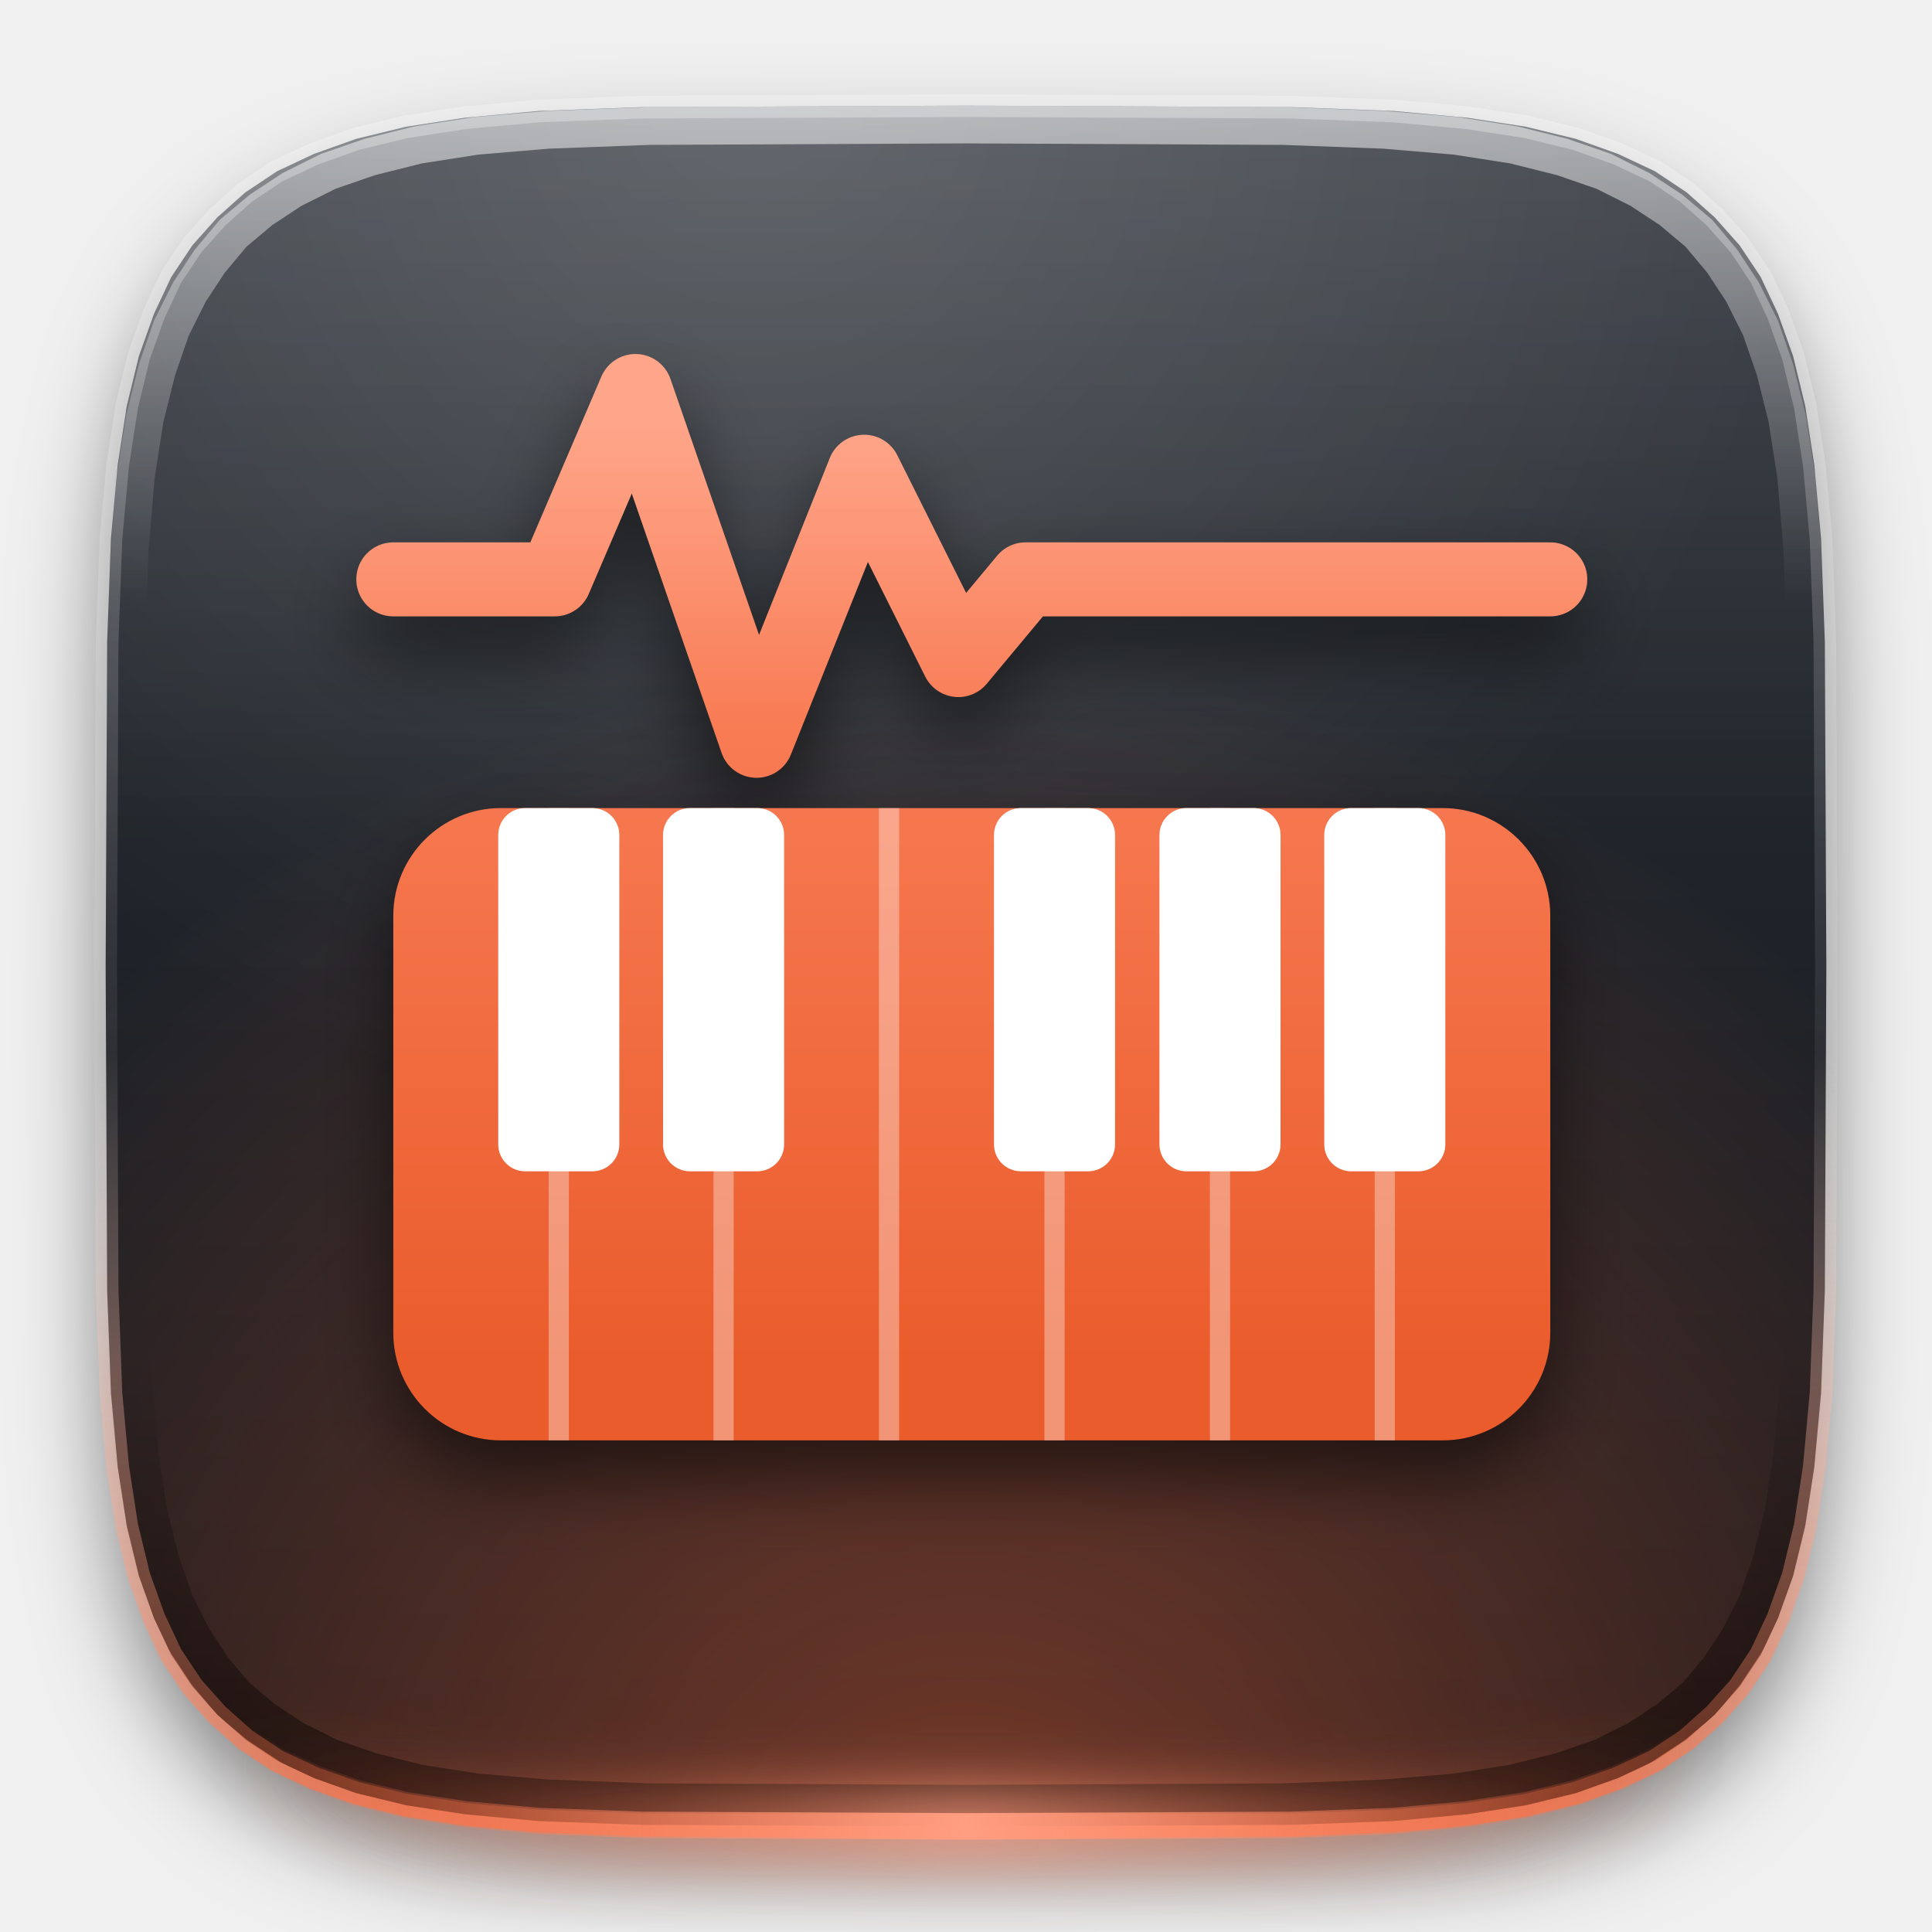
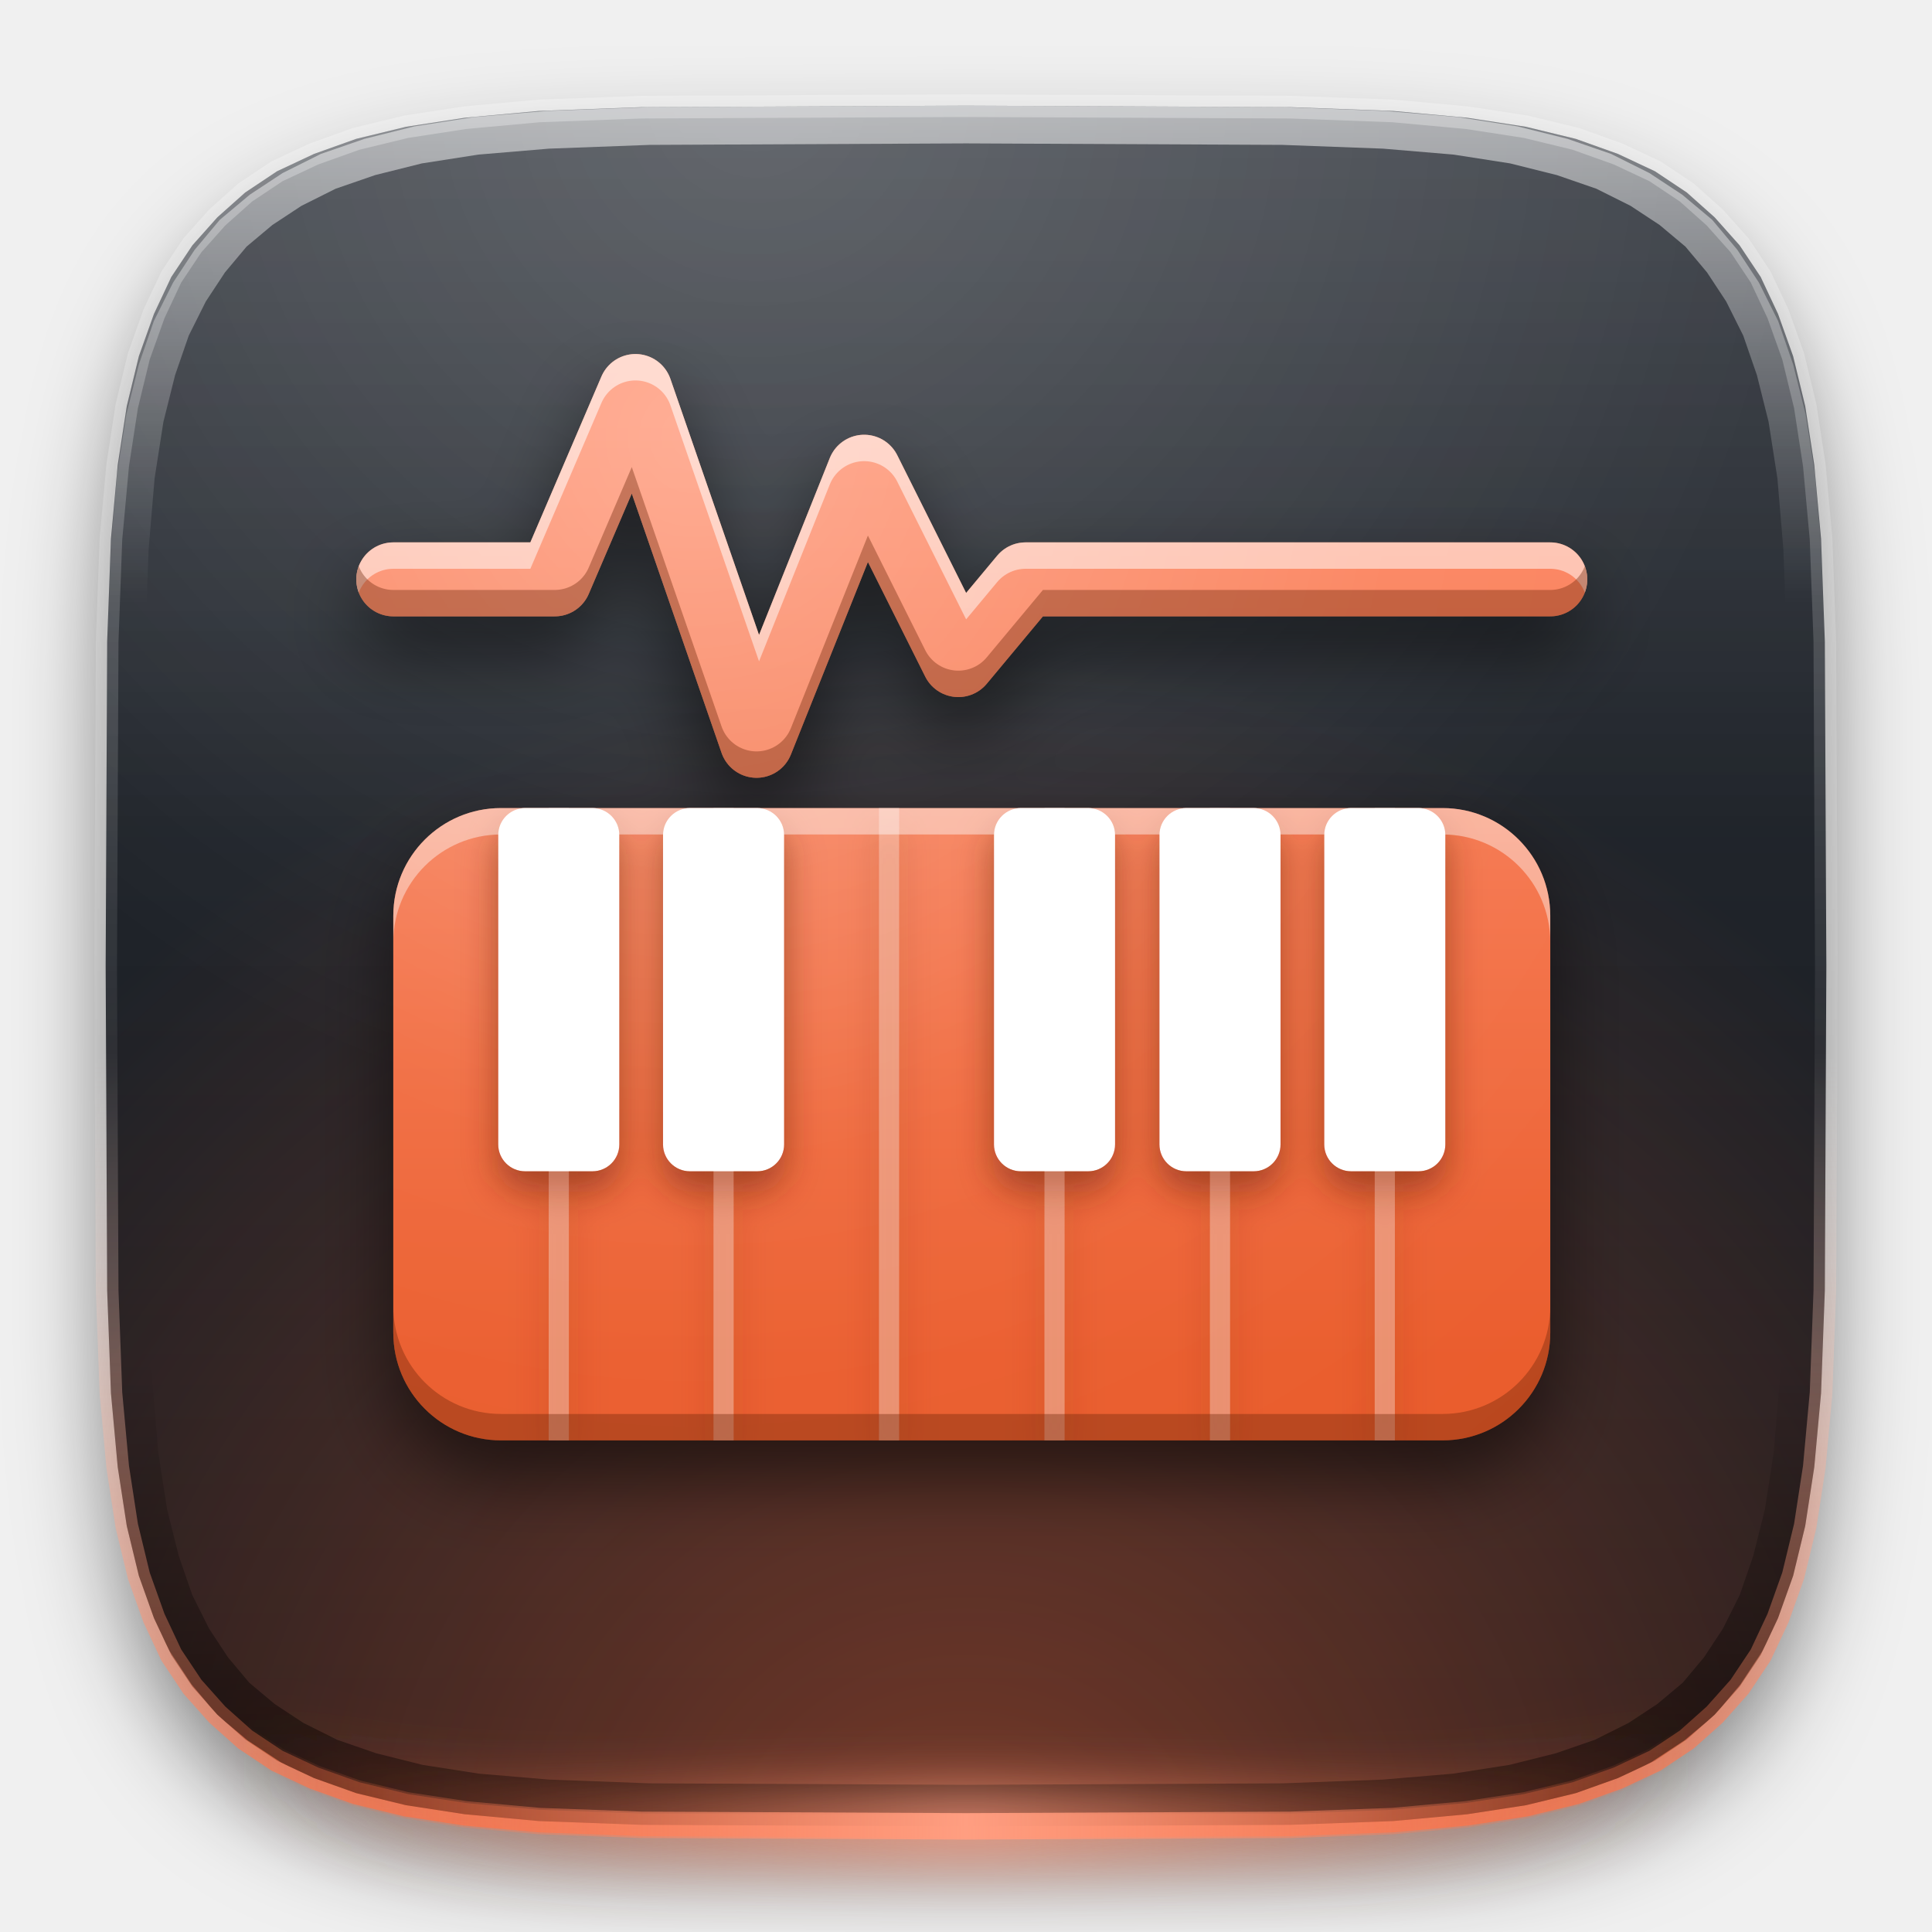
<svg xmlns="http://www.w3.org/2000/svg" viewBox="0 0 256 256" width="256" height="256">
  <defs>
    <linearGradient id="tile" x1="0" y1="0" x2="0" y2="1">
      <stop offset="0" stop-color="#2B3038" />
      <stop offset="1" stop-color="#121519" />
    </linearGradient>
    <radialGradient id="glow" cx=".5" cy="1.04" r=".72">
      <stop offset="0" stop-color="#FF6A3D" stop-opacity=".42" />
      <stop offset="1" stop-color="#FF6A3D" stop-opacity="0" />
    </radialGradient>
    <linearGradient id="sheen" x1="0" y1="0" x2="0" y2="1">
      <stop offset="0" stop-color="#fff" stop-opacity=".14" />
      <stop offset=".42" stop-color="#fff" stop-opacity="0" />
    </linearGradient>
    <radialGradient id="spec" cx=".38" cy="0" r=".6">
      <stop offset="0" stop-color="#fff" stop-opacity=".16" />
      <stop offset="1" stop-color="#fff" stop-opacity="0" />
    </radialGradient>
    <linearGradient id="rim" x1="0" y1="0" x2="0" y2="1">
      <stop offset="0" stop-color="#fff" stop-opacity=".30" />
      <stop offset=".55" stop-color="#fff" stop-opacity=".06" />
      <stop offset="1" stop-color="#FF6A3D" stop-opacity=".75" />
    </linearGradient>
    <linearGradient id="hi" gradientUnits="userSpaceOnUse" x1="0" y1="14" x2="0" y2="80">
      <stop offset="0" stop-color="#fff" stop-opacity=".55" />
      <stop offset="1" stop-color="#fff" stop-opacity="0" />
    </linearGradient>
    <linearGradient id="lo" gradientUnits="userSpaceOnUse" x1="0" y1="180" x2="0" y2="242">
      <stop offset="0" stop-color="#000" stop-opacity="0" />
      <stop offset="1" stop-color="#000" stop-opacity=".55" />
    </linearGradient>
    <filter id="drop" x="-20%" y="-20%" width="140%" height="150%">
      <feGaussianBlur stdDeviation="6" />
      <feOffset dy="6" />
    </filter>
    <clipPath id="inside">
      <path d="M242.0 128.0 L241.8 171.0 L241.3 184.6 L240.4 194.4 L239.2 202.2 L237.6 208.8 L235.6 214.4 L233.3 219.3 L230.5 223.5 L227.2 227.2 L223.5 230.5 L219.3 233.3 L214.4 235.6 L208.8 237.6 L202.2 239.2 L194.4 240.4 L184.6 241.3 L171.0 241.8 L128.0 242.0 L85.0 241.8 L71.4 241.3 L61.6 240.4 L53.8 239.2 L47.2 237.6 L41.6 235.6 L36.7 233.3 L32.5 230.5 L28.8 227.2 L25.5 223.5 L22.7 219.3 L20.4 214.4 L18.4 208.8 L16.8 202.2 L15.6 194.4 L14.7 184.6 L14.2 171.0 L14.0 128.0 L14.2 85.0 L14.7 71.4 L15.6 61.6 L16.8 53.8 L18.4 47.2 L20.4 41.6 L22.7 36.7 L25.5 32.5 L28.8 28.8 L32.5 25.5 L36.7 22.7 L41.6 20.4 L47.2 18.4 L53.8 16.8 L61.6 15.6 L71.4 14.7 L85.0 14.2 L128.0 14.0 L171.0 14.2 L184.6 14.7 L194.4 15.6 L202.2 16.8 L208.8 18.4 L214.4 20.4 L219.3 22.7 L223.5 25.5 L227.2 28.8 L230.5 32.5 L233.3 36.7 L235.6 41.6 L237.6 47.2 L239.2 53.8 L240.4 61.6 L241.3 71.4 L241.8 85.0Z" />
    </clipPath>
    <linearGradient id="ink" x1="0" y1="0" x2="0" y2="1">
      <stop offset="0" stop-color="#FFA98E" />
      <stop offset="1" stop-color="#FF6A3D" />
    </linearGradient>
    <filter id="halo" x="-30%" y="-30%" width="160%" height="160%">
      <feGaussianBlur stdDeviation="9" />
    </filter>
    <filter id="soft" x="-40%" y="-40%" width="180%" height="180%">
      <feGaussianBlur stdDeviation="4" />
    </filter>
    <mask id="shape" maskUnits="userSpaceOnUse" x="0" y="0" width="256" height="256">
      <g transform="translate(14.68 1.90) scale(0.8913)">
        <path fill="none" stroke="#fff" stroke-width="11" stroke-linecap="round" stroke-linejoin="round" d="M42 84h24l12-28 18 52 16-40 14 28 10-12h78" />
        <rect fill="#fff" x="42" y="118" width="172" height="94" rx="16" />
        <rect fill="#000" opacity=".35" x="65.1" y="118" width="3" height="94" />
        <rect fill="#000" opacity=".35" x="89.6" y="118" width="3" height="94" />
        <rect fill="#000" opacity=".35" x="114.2" y="118" width="3" height="94" />
        <rect fill="#000" opacity=".35" x="138.8" y="118" width="3" height="94" />
        <rect fill="#000" opacity=".35" x="163.4" y="118" width="3" height="94" />
        <rect fill="#000" opacity=".35" x="187.9" y="118" width="3" height="94" />
        <rect fill="#000" x="57.6" y="118" width="18" height="54" rx="4" />
        <rect fill="#000" x="82.1" y="118" width="18" height="54" rx="4" />
        <rect fill="#000" x="131.3" y="118" width="18" height="54" rx="4" />
        <rect fill="#000" x="155.9" y="118" width="18" height="54" rx="4" />
        <rect fill="#000" x="180.4" y="118" width="18" height="54" rx="4" />
      </g>
    </mask>
    <linearGradient id="gloss" gradientUnits="userSpaceOnUse" x1="0" y1="56" x2="0" y2="200">
      <stop offset="0" stop-color="#fff" stop-opacity=".62" />
      <stop offset=".42" stop-color="#fff" stop-opacity=".08" />
      <stop offset=".43" stop-color="#fff" stop-opacity="0" />
      <stop offset="1" stop-color="#fff" stop-opacity="0" />
    </linearGradient>
    <linearGradient id="foot" gradientUnits="userSpaceOnUse" x1="0" y1="120" x2="0" y2="206">
      <stop offset="0" stop-color="#000" stop-opacity="0" />
      <stop offset="1" stop-color="#000" stop-opacity=".28" />
    </linearGradient>
    <linearGradient id="ring" gradientUnits="userSpaceOnUse" x1="14" y1="0" x2="242" y2="0">
      <stop offset=".08" stop-color="#FF6A3D" stop-opacity="0" />
      <stop offset=".5" stop-color="#FF9E81" />
      <stop offset=".92" stop-color="#FF6A3D" stop-opacity="0" />
    </linearGradient>
    <clipPath id="low">
      <rect x="0" y="196" width="256" height="60" />
    </clipPath>
  </defs>
  <path d="M242.0 128.0 L241.8 171.0 L241.3 184.6 L240.4 194.4 L239.2 202.2 L237.6 208.8 L235.6 214.4 L233.3 219.3 L230.5 223.5 L227.2 227.2 L223.5 230.5 L219.3 233.3 L214.4 235.6 L208.8 237.6 L202.2 239.2 L194.4 240.4 L184.6 241.3 L171.0 241.8 L128.0 242.0 L85.0 241.8 L71.4 241.3 L61.6 240.4 L53.8 239.2 L47.2 237.6 L41.6 235.6 L36.7 233.3 L32.5 230.5 L28.8 227.2 L25.5 223.5 L22.7 219.3 L20.4 214.4 L18.4 208.8 L16.8 202.2 L15.6 194.4 L14.7 184.6 L14.2 171.0 L14.0 128.0 L14.2 85.0 L14.7 71.4 L15.6 61.6 L16.8 53.8 L18.4 47.2 L20.4 41.6 L22.7 36.7 L25.5 32.5 L28.8 28.8 L32.5 25.5 L36.7 22.7 L41.6 20.4 L47.2 18.4 L53.8 16.8 L61.6 15.6 L71.4 14.7 L85.0 14.2 L128.0 14.0 L171.0 14.2 L184.6 14.7 L194.4 15.6 L202.2 16.8 L208.8 18.4 L214.4 20.4 L219.3 22.7 L223.5 25.5 L227.2 28.8 L230.5 32.5 L233.3 36.7 L235.6 41.6 L237.6 47.2 L239.2 53.8 L240.4 61.6 L241.3 71.4 L241.8 85.0Z" fill="#000" opacity=".5" filter="url(#drop)" />
  <path d="M242.0 128.0 L241.8 171.0 L241.3 184.6 L240.4 194.4 L239.2 202.2 L237.6 208.8 L235.6 214.4 L233.3 219.3 L230.5 223.5 L227.2 227.2 L223.5 230.5 L219.3 233.3 L214.4 235.6 L208.8 237.6 L202.2 239.2 L194.4 240.4 L184.6 241.3 L171.0 241.8 L128.0 242.0 L85.0 241.8 L71.4 241.3 L61.6 240.4 L53.8 239.2 L47.2 237.6 L41.6 235.6 L36.7 233.3 L32.5 230.5 L28.8 227.2 L25.5 223.5 L22.7 219.3 L20.4 214.4 L18.4 208.8 L16.8 202.2 L15.6 194.4 L14.7 184.6 L14.2 171.0 L14.0 128.0 L14.2 85.0 L14.7 71.4 L15.6 61.6 L16.8 53.8 L18.4 47.2 L20.4 41.6 L22.7 36.7 L25.5 32.5 L28.8 28.8 L32.5 25.5 L36.7 22.7 L41.6 20.4 L47.2 18.4 L53.8 16.8 L61.6 15.6 L71.4 14.7 L85.0 14.2 L128.0 14.0 L171.0 14.2 L184.6 14.7 L194.4 15.6 L202.2 16.8 L208.8 18.4 L214.4 20.4 L219.3 22.7 L223.5 25.5 L227.2 28.8 L230.5 32.5 L233.3 36.7 L235.6 41.6 L237.6 47.2 L239.2 53.8 L240.4 61.6 L241.3 71.4 L241.8 85.0Z" fill="url(#tile)" />
  <path d="M242.0 128.0 L241.8 171.0 L241.3 184.6 L240.4 194.4 L239.2 202.2 L237.6 208.8 L235.6 214.4 L233.3 219.3 L230.5 223.5 L227.2 227.2 L223.5 230.5 L219.3 233.3 L214.4 235.6 L208.8 237.6 L202.2 239.2 L194.4 240.4 L184.6 241.3 L171.0 241.8 L128.0 242.0 L85.0 241.8 L71.4 241.3 L61.6 240.4 L53.8 239.2 L47.2 237.6 L41.6 235.6 L36.7 233.3 L32.5 230.5 L28.8 227.2 L25.5 223.5 L22.7 219.3 L20.4 214.4 L18.4 208.8 L16.8 202.2 L15.6 194.4 L14.7 184.6 L14.2 171.0 L14.0 128.0 L14.2 85.0 L14.7 71.4 L15.6 61.6 L16.8 53.8 L18.4 47.2 L20.4 41.6 L22.7 36.7 L25.5 32.5 L28.8 28.8 L32.5 25.5 L36.7 22.7 L41.6 20.4 L47.2 18.4 L53.8 16.8 L61.6 15.6 L71.4 14.7 L85.0 14.2 L128.0 14.0 L171.0 14.2 L184.6 14.7 L194.4 15.6 L202.2 16.8 L208.8 18.4 L214.4 20.4 L219.3 22.7 L223.5 25.5 L227.2 28.8 L230.5 32.5 L233.3 36.7 L235.6 41.6 L237.6 47.2 L239.2 53.8 L240.4 61.6 L241.3 71.4 L241.8 85.0Z" fill="url(#spec)" />
  <path d="M242.0 128.0 L241.8 171.0 L241.3 184.6 L240.4 194.4 L239.2 202.2 L237.6 208.8 L235.6 214.4 L233.3 219.3 L230.5 223.5 L227.2 227.2 L223.5 230.5 L219.3 233.3 L214.4 235.6 L208.8 237.6 L202.2 239.2 L194.4 240.4 L184.6 241.3 L171.0 241.8 L128.0 242.0 L85.0 241.8 L71.4 241.3 L61.6 240.4 L53.8 239.2 L47.2 237.6 L41.6 235.6 L36.7 233.3 L32.5 230.5 L28.8 227.2 L25.5 223.5 L22.7 219.3 L20.4 214.4 L18.4 208.8 L16.8 202.2 L15.6 194.4 L14.7 184.6 L14.2 171.0 L14.0 128.0 L14.2 85.0 L14.7 71.4 L15.6 61.6 L16.8 53.8 L18.4 47.2 L20.4 41.6 L22.7 36.7 L25.5 32.5 L28.8 28.8 L32.5 25.5 L36.7 22.7 L41.6 20.4 L47.2 18.4 L53.8 16.8 L61.6 15.6 L71.4 14.7 L85.0 14.2 L128.0 14.0 L171.0 14.2 L184.6 14.7 L194.4 15.6 L202.2 16.8 L208.8 18.4 L214.4 20.4 L219.3 22.7 L223.5 25.5 L227.2 28.8 L230.5 32.5 L233.3 36.7 L235.6 41.6 L237.6 47.2 L239.2 53.8 L240.4 61.6 L241.3 71.4 L241.8 85.0Z" fill="url(#glow)" />
  <path d="M242.0 128.0 L241.8 171.0 L241.3 184.6 L240.4 194.4 L239.2 202.2 L237.6 208.8 L235.6 214.4 L233.3 219.3 L230.5 223.5 L227.2 227.2 L223.5 230.5 L219.3 233.3 L214.4 235.6 L208.8 237.6 L202.2 239.2 L194.4 240.4 L184.6 241.3 L171.0 241.8 L128.0 242.0 L85.0 241.8 L71.4 241.3 L61.6 240.4 L53.8 239.2 L47.2 237.6 L41.6 235.6 L36.7 233.3 L32.5 230.5 L28.8 227.2 L25.5 223.5 L22.7 219.3 L20.4 214.4 L18.4 208.8 L16.8 202.2 L15.6 194.4 L14.7 184.6 L14.2 171.0 L14.0 128.0 L14.2 85.0 L14.7 71.4 L15.6 61.6 L16.8 53.8 L18.4 47.2 L20.4 41.6 L22.7 36.7 L25.5 32.5 L28.8 28.8 L32.5 25.5 L36.7 22.7 L41.6 20.4 L47.2 18.4 L53.8 16.8 L61.6 15.6 L71.4 14.7 L85.0 14.2 L128.0 14.0 L171.0 14.2 L184.6 14.7 L194.4 15.6 L202.2 16.8 L208.8 18.4 L214.4 20.4 L219.3 22.7 L223.5 25.5 L227.2 28.8 L230.5 32.5 L233.3 36.7 L235.6 41.6 L237.6 47.2 L239.2 53.8 L240.4 61.6 L241.3 71.4 L241.8 85.0Z" fill="url(#sheen)" />
  <g>
    <defs>
      <linearGradient id="solid" gradientUnits="userSpaceOnUse" x1="0" y1="60" x2="0" y2="200">
        <stop offset="0" stop-color="#FF8B68" />
        <stop offset="1" stop-color="#EA5C2C" />
      </linearGradient>
      <linearGradient id="paper" gradientUnits="userSpaceOnUse" x1="0" y1="60" x2="0" y2="200">
        <stop offset="0" stop-color="#FFFFFF" />
        <stop offset="1" stop-color="#DADDE3" />
      </linearGradient>
      <filter id="under" x="-30%" y="-30%" width="160%" height="170%">
        <feGaussianBlur stdDeviation="5" />
        <feOffset dy="5" />
      </filter>
-       <linearGradient id="edge" gradientUnits="userSpaceOnUse" x1="0" y1="56" x2="0" y2="96">
-         <stop offset="0" stop-color="#fff" stop-opacity=".45" />
+       <filter id="lift" x="-20%" y="-20%" width="140%" height="140%">
+         <feGaussianBlur stdDeviation="2.4" />
+         <feOffset dy="2.6" />
+       </filter>
+       <radialGradient id="light" gradientUnits="userSpaceOnUse" cx="92" cy="58" r="170">
+         <stop offset="0" stop-color="#fff" stop-opacity=".30" />
+         <stop offset=".55" stop-color="#fff" stop-opacity=".05" />
        <stop offset="1" stop-color="#fff" stop-opacity="0" />
+       </radialGradient>
+       <linearGradient id="toplit" gradientUnits="userSpaceOnUse" x1="0" y1="40" x2="0" y2="216">
+         <stop offset="0" stop-color="#fff" stop-opacity=".85" />
+         <stop offset="1" stop-color="#fff" stop-opacity=".25" />
      </linearGradient>
+       <mask id="every" maskUnits="userSpaceOnUse" x="0" y="0" width="256" height="256">
+         <g transform="translate(14.68 1.90) scale(0.8913)">
+           <path fill="none" stroke="#fff" stroke-width="11" stroke-linecap="round" stroke-linejoin="round" d="M42 84h24l12-28 18 52 16-40 14 28 10-12h78" />
+           <rect fill="#fff" x="42" y="118" width="172" height="94" rx="16" />
+           <rect fill="#fff" opacity=".35" x="65.1" y="118" width="3" height="94" />
+           <rect fill="#fff" opacity=".35" x="89.6" y="118" width="3" height="94" />
+           <rect fill="#fff" opacity=".35" x="114.2" y="118" width="3" height="94" />
+           <rect fill="#fff" opacity=".35" x="138.8" y="118" width="3" height="94" />
+           <rect fill="#fff" opacity=".35" x="163.4" y="118" width="3" height="94" />
+           <rect fill="#fff" opacity=".35" x="187.9" y="118" width="3" height="94" />
+           <rect fill="#fff" x="57.6" y="118" width="18" height="54" rx="4" />
+           <rect fill="#fff" x="82.1" y="118" width="18" height="54" rx="4" />
+           <rect fill="#fff" x="131.3" y="118" width="18" height="54" rx="4" />
+           <rect fill="#fff" x="155.9" y="118" width="18" height="54" rx="4" />
+           <rect fill="#fff" x="180.4" y="118" width="18" height="54" rx="4" />
+         </g>
+       </mask>
+       <mask id="body" maskUnits="userSpaceOnUse" x="0" y="0" width="256" height="256">
+         <g transform="translate(14.68 1.90) scale(0.8913)">
+           <path fill="none" stroke="#fff" stroke-width="11" stroke-linecap="round" stroke-linejoin="round" d="M42 84h24l12-28 18 52 16-40 14 28 10-12h78" />
+           <rect fill="#fff" x="42" y="118" width="172" height="94" rx="16" />
+           <rect fill="#000" opacity=".35" x="65.1" y="118" width="3" height="94" />
+           <rect fill="#000" opacity=".35" x="89.6" y="118" width="3" height="94" />
+           <rect fill="#000" opacity=".35" x="114.2" y="118" width="3" height="94" />
+           <rect fill="#000" opacity=".35" x="138.8" y="118" width="3" height="94" />
+           <rect fill="#000" opacity=".35" x="163.4" y="118" width="3" height="94" />
+           <rect fill="#000" opacity=".35" x="187.9" y="118" width="3" height="94" />
+           <rect fill="#000" x="57.6" y="118" width="18" height="54" rx="4" />
+           <rect fill="#000" x="82.1" y="118" width="18" height="54" rx="4" />
+           <rect fill="#000" x="131.3" y="118" width="18" height="54" rx="4" />
+           <rect fill="#000" x="155.9" y="118" width="18" height="54" rx="4" />
+           <rect fill="#000" x="180.4" y="118" width="18" height="54" rx="4" />
+         </g>
+       </mask>
+       <mask id="detail" maskUnits="userSpaceOnUse" x="0" y="0" width="256" height="256">
+         <g transform="translate(14.68 1.90) scale(0.8913)">
+           <path fill="none" stroke="#000" stroke-width="11" stroke-linecap="round" stroke-linejoin="round" d="M42 84h24l12-28 18 52 16-40 14 28 10-12h78" />
+           <rect fill="#000" x="42" y="118" width="172" height="94" rx="16" />
+           <rect fill="#fff" opacity=".35" x="65.1" y="118" width="3" height="94" />
+           <rect fill="#fff" opacity=".35" x="89.6" y="118" width="3" height="94" />
+           <rect fill="#fff" opacity=".35" x="114.2" y="118" width="3" height="94" />
+           <rect fill="#fff" opacity=".35" x="138.8" y="118" width="3" height="94" />
+           <rect fill="#fff" opacity=".35" x="163.4" y="118" width="3" height="94" />
+           <rect fill="#fff" opacity=".35" x="187.9" y="118" width="3" height="94" />
+           <rect fill="#fff" x="57.6" y="118" width="18" height="54" rx="4" />
+           <rect fill="#fff" x="82.1" y="118" width="18" height="54" rx="4" />
+           <rect fill="#fff" x="131.3" y="118" width="18" height="54" rx="4" />
+           <rect fill="#fff" x="155.9" y="118" width="18" height="54" rx="4" />
+           <rect fill="#fff" x="180.4" y="118" width="18" height="54" rx="4" />
+         </g>
+       </mask>
+       <mask id="top" maskUnits="userSpaceOnUse" x="0" y="0" width="256" height="256">
+         <g transform="translate(14.68 1.90) scale(0.8913)">
+           <path fill="none" stroke="#fff" stroke-width="11" stroke-linecap="round" stroke-linejoin="round" d="M42 84h24l12-28 18 52 16-40 14 28 10-12h78" />
+           <rect fill="#fff" x="42" y="118" width="172" height="94" rx="16" />
+           <rect fill="#fff" opacity=".35" x="65.1" y="118" width="3" height="94" />
+           <rect fill="#fff" opacity=".35" x="89.6" y="118" width="3" height="94" />
+           <rect fill="#fff" opacity=".35" x="114.2" y="118" width="3" height="94" />
+           <rect fill="#fff" opacity=".35" x="138.8" y="118" width="3" height="94" />
+           <rect fill="#fff" opacity=".35" x="163.4" y="118" width="3" height="94" />
+           <rect fill="#fff" opacity=".35" x="187.9" y="118" width="3" height="94" />
+           <rect fill="#fff" x="57.6" y="118" width="18" height="54" rx="4" />
+           <rect fill="#fff" x="82.1" y="118" width="18" height="54" rx="4" />
+           <rect fill="#fff" x="131.3" y="118" width="18" height="54" rx="4" />
+           <rect fill="#fff" x="155.9" y="118" width="18" height="54" rx="4" />
+           <rect fill="#fff" x="180.4" y="118" width="18" height="54" rx="4" />
+         </g>
+         <g transform="translate(0 3.5)">
+           <g transform="translate(14.68 1.90) scale(0.8913)">
+             <path fill="none" stroke="#000" stroke-width="11" stroke-linecap="round" stroke-linejoin="round" d="M42 84h24l12-28 18 52 16-40 14 28 10-12h78" />
+             <rect fill="#000" x="42" y="118" width="172" height="94" rx="16" />
+             <rect fill="#000" opacity=".35" x="65.1" y="118" width="3" height="94" />
+             <rect fill="#000" opacity=".35" x="89.6" y="118" width="3" height="94" />
+             <rect fill="#000" opacity=".35" x="114.2" y="118" width="3" height="94" />
+             <rect fill="#000" opacity=".35" x="138.8" y="118" width="3" height="94" />
+             <rect fill="#000" opacity=".35" x="163.4" y="118" width="3" height="94" />
+             <rect fill="#000" opacity=".35" x="187.9" y="118" width="3" height="94" />
+             <rect fill="#000" x="57.6" y="118" width="18" height="54" rx="4" />
+             <rect fill="#000" x="82.1" y="118" width="18" height="54" rx="4" />
+             <rect fill="#000" x="131.3" y="118" width="18" height="54" rx="4" />
+             <rect fill="#000" x="155.9" y="118" width="18" height="54" rx="4" />
+             <rect fill="#000" x="180.4" y="118" width="18" height="54" rx="4" />
+           </g>
+         </g>
+       </mask>
+       <mask id="base" maskUnits="userSpaceOnUse" x="0" y="0" width="256" height="256">
+         <g transform="translate(14.68 1.90) scale(0.8913)">
+           <path fill="none" stroke="#fff" stroke-width="11" stroke-linecap="round" stroke-linejoin="round" d="M42 84h24l12-28 18 52 16-40 14 28 10-12h78" />
+           <rect fill="#fff" x="42" y="118" width="172" height="94" rx="16" />
+           <rect fill="#fff" opacity=".35" x="65.1" y="118" width="3" height="94" />
+           <rect fill="#fff" opacity=".35" x="89.6" y="118" width="3" height="94" />
+           <rect fill="#fff" opacity=".35" x="114.2" y="118" width="3" height="94" />
+           <rect fill="#fff" opacity=".35" x="138.8" y="118" width="3" height="94" />
+           <rect fill="#fff" opacity=".35" x="163.4" y="118" width="3" height="94" />
+           <rect fill="#fff" opacity=".35" x="187.9" y="118" width="3" height="94" />
+           <rect fill="#fff" x="57.6" y="118" width="18" height="54" rx="4" />
+           <rect fill="#fff" x="82.1" y="118" width="18" height="54" rx="4" />
+           <rect fill="#fff" x="131.3" y="118" width="18" height="54" rx="4" />
+           <rect fill="#fff" x="155.9" y="118" width="18" height="54" rx="4" />
+           <rect fill="#fff" x="180.4" y="118" width="18" height="54" rx="4" />
+         </g>
+         <g transform="translate(0 -3.5)">
+           <g transform="translate(14.68 1.90) scale(0.8913)">
+             <path fill="none" stroke="#000" stroke-width="11" stroke-linecap="round" stroke-linejoin="round" d="M42 84h24l12-28 18 52 16-40 14 28 10-12h78" />
+             <rect fill="#000" x="42" y="118" width="172" height="94" rx="16" />
+             <rect fill="#000" opacity=".35" x="65.1" y="118" width="3" height="94" />
+             <rect fill="#000" opacity=".35" x="89.6" y="118" width="3" height="94" />
+             <rect fill="#000" opacity=".35" x="114.2" y="118" width="3" height="94" />
+             <rect fill="#000" opacity=".35" x="138.8" y="118" width="3" height="94" />
+             <rect fill="#000" opacity=".35" x="163.4" y="118" width="3" height="94" />
+             <rect fill="#000" opacity=".35" x="187.9" y="118" width="3" height="94" />
+             <rect fill="#000" x="57.6" y="118" width="18" height="54" rx="4" />
+             <rect fill="#000" x="82.1" y="118" width="18" height="54" rx="4" />
+             <rect fill="#000" x="131.3" y="118" width="18" height="54" rx="4" />
+             <rect fill="#000" x="155.9" y="118" width="18" height="54" rx="4" />
+             <rect fill="#000" x="180.4" y="118" width="18" height="54" rx="4" />
+           </g>
+         </g>
+       </mask>
    </defs>
    <g opacity=".55" filter="url(#under)">
      <g transform="translate(14.68 1.90) scale(0.8913)">
        <path fill="none" stroke="#000" stroke-width="11" stroke-linecap="round" stroke-linejoin="round" d="M42 84h24l12-28 18 52 16-40 14 28 10-12h78" />
        <rect fill="#000" x="42" y="118" width="172" height="94" rx="16" />
        <rect fill="#000" opacity=".35" x="65.1" y="118" width="3" height="94" />
        <rect fill="#000" opacity=".35" x="89.6" y="118" width="3" height="94" />
        <rect fill="#000" opacity=".35" x="114.2" y="118" width="3" height="94" />
        <rect fill="#000" opacity=".35" x="138.8" y="118" width="3" height="94" />
        <rect fill="#000" opacity=".35" x="163.4" y="118" width="3" height="94" />
        <rect fill="#000" opacity=".35" x="187.9" y="118" width="3" height="94" />
        <rect fill="#000" x="57.6" y="118" width="18" height="54" rx="4" />
        <rect fill="#000" x="82.1" y="118" width="18" height="54" rx="4" />
        <rect fill="#000" x="131.3" y="118" width="18" height="54" rx="4" />
        <rect fill="#000" x="155.9" y="118" width="18" height="54" rx="4" />
        <rect fill="#000" x="180.4" y="118" width="18" height="54" rx="4" />
      </g>
    </g>
    <g transform="translate(14.68 1.90) scale(0.8913)">
      <path fill="none" stroke="url(#solid)" stroke-width="11" stroke-linecap="round" stroke-linejoin="round" d="M42 84h24l12-28 18 52 16-40 14 28 10-12h78" />
      <rect fill="url(#solid)" x="42" y="118" width="172" height="94" rx="16" />
      <rect fill="#FFFFFF" opacity=".35" x="65.1" y="118" width="3" height="94" />
      <rect fill="#FFFFFF" opacity=".35" x="89.6" y="118" width="3" height="94" />
      <rect fill="#FFFFFF" opacity=".35" x="114.2" y="118" width="3" height="94" />
      <rect fill="#FFFFFF" opacity=".35" x="138.8" y="118" width="3" height="94" />
      <rect fill="#FFFFFF" opacity=".35" x="163.4" y="118" width="3" height="94" />
      <rect fill="#FFFFFF" opacity=".35" x="187.9" y="118" width="3" height="94" />
      <rect fill="#FFFFFF" x="57.6" y="118" width="18" height="54" rx="4" />
      <rect fill="#FFFFFF" x="82.1" y="118" width="18" height="54" rx="4" />
      <rect fill="#FFFFFF" x="131.3" y="118" width="18" height="54" rx="4" />
      <rect fill="#FFFFFF" x="155.9" y="118" width="18" height="54" rx="4" />
      <rect fill="#FFFFFF" x="180.4" y="118" width="18" height="54" rx="4" />
    </g>
-     <rect width="256" height="256" fill="url(#edge)" mask="url(#shape)" opacity=".5" />
+     <rect width="256" height="256" fill="url(#light)" mask="url(#body)" />
+     <g mask="url(#body)">
+       <g filter="url(#lift)" opacity=".55">
+         <rect width="256" height="256" fill="#6B2407" mask="url(#detail)" />
+       </g>
+     </g>
+     <rect width="256" height="256" fill="url(#toplit)" mask="url(#top)" opacity=".7" />
+     <rect width="256" height="256" fill="#6B2407" mask="url(#base)" opacity=".38" />
  </g>
  <path d="M242.0 128.0 L241.8 171.0 L241.3 184.6 L240.4 194.4 L239.2 202.2 L237.6 208.8 L235.6 214.4 L233.3 219.3 L230.5 223.5 L227.2 227.2 L223.5 230.5 L219.3 233.3 L214.4 235.6 L208.8 237.6 L202.2 239.2 L194.4 240.4 L184.6 241.3 L171.0 241.8 L128.0 242.0 L85.0 241.8 L71.4 241.3 L61.6 240.4 L53.8 239.2 L47.2 237.6 L41.6 235.6 L36.7 233.3 L32.5 230.5 L28.8 227.2 L25.5 223.5 L22.7 219.3 L20.4 214.4 L18.4 208.8 L16.8 202.2 L15.6 194.4 L14.7 184.6 L14.2 171.0 L14.0 128.0 L14.2 85.0 L14.7 71.4 L15.6 61.6 L16.8 53.8 L18.4 47.2 L20.4 41.6 L22.7 36.7 L25.5 32.5 L28.8 28.8 L32.5 25.5 L36.7 22.7 L41.6 20.4 L47.2 18.4 L53.8 16.8 L61.6 15.6 L71.4 14.7 L85.0 14.2 L128.0 14.0 L171.0 14.2 L184.6 14.7 L194.4 15.6 L202.2 16.8 L208.8 18.4 L214.4 20.4 L219.3 22.7 L223.5 25.5 L227.2 28.8 L230.5 32.5 L233.3 36.7 L235.6 41.6 L237.6 47.2 L239.2 53.8 L240.4 61.6 L241.3 71.4 L241.8 85.0Z" fill="none" stroke="url(#rim)" stroke-width="3" />
  <g clip-path="url(#inside)">
    <path d="M239.5 128.0 L239.3 170.0 L238.8 183.4 L238.0 192.9 L236.8 200.6 L235.2 207.0 L233.3 212.5 L230.9 217.3 L228.2 221.4 L225.1 225.1 L221.4 228.2 L217.3 230.9 L212.5 233.3 L207.0 235.2 L200.6 236.8 L192.9 238.0 L183.4 238.8 L170.0 239.3 L128.0 239.5 L86.0 239.3 L72.6 238.8 L63.1 238.0 L55.4 236.8 L49.0 235.2 L43.5 233.3 L38.7 230.9 L34.6 228.2 L30.9 225.1 L27.8 221.4 L25.1 217.3 L22.7 212.5 L20.8 207.0 L19.2 200.6 L18.0 192.9 L17.2 183.4 L16.7 170.0 L16.5 128.0 L16.7 86.0 L17.2 72.6 L18.0 63.1 L19.2 55.4 L20.8 49.0 L22.7 43.5 L25.1 38.7 L27.8 34.6 L30.9 30.9 L34.6 27.8 L38.7 25.1 L43.5 22.7 L49.0 20.8 L55.4 19.2 L63.1 18.0 L72.6 17.2 L86.0 16.7 L128.0 16.5 L170.0 16.7 L183.4 17.2 L192.9 18.0 L200.6 19.2 L207.0 20.8 L212.5 22.7 L217.3 25.1 L221.4 27.8 L225.1 30.9 L228.2 34.6 L230.9 38.7 L233.3 43.5 L235.2 49.0 L236.8 55.4 L238.0 63.1 L238.8 72.6 L239.3 86.0Z" fill="none" stroke="url(#hi)" stroke-width="5" />
    <path d="M239.5 128.0 L239.3 170.0 L238.8 183.4 L238.0 192.9 L236.8 200.6 L235.2 207.0 L233.3 212.5 L230.9 217.3 L228.2 221.4 L225.1 225.1 L221.4 228.2 L217.3 230.9 L212.5 233.3 L207.0 235.2 L200.6 236.8 L192.9 238.0 L183.4 238.8 L170.0 239.3 L128.0 239.5 L86.0 239.3 L72.6 238.8 L63.1 238.0 L55.4 236.8 L49.0 235.2 L43.5 233.3 L38.7 230.9 L34.6 228.2 L30.9 225.1 L27.8 221.4 L25.1 217.3 L22.7 212.5 L20.8 207.0 L19.2 200.6 L18.0 192.9 L17.2 183.4 L16.7 170.0 L16.5 128.0 L16.7 86.0 L17.2 72.6 L18.0 63.1 L19.2 55.4 L20.8 49.0 L22.7 43.5 L25.1 38.7 L27.8 34.6 L30.9 30.9 L34.6 27.8 L38.7 25.1 L43.5 22.7 L49.0 20.8 L55.4 19.2 L63.1 18.0 L72.6 17.2 L86.0 16.7 L128.0 16.5 L170.0 16.7 L183.4 17.2 L192.9 18.0 L200.6 19.2 L207.0 20.8 L212.5 22.7 L217.3 25.1 L221.4 27.8 L225.1 30.9 L228.2 34.6 L230.9 38.7 L233.3 43.5 L235.2 49.0 L236.8 55.4 L238.0 63.1 L238.8 72.6 L239.3 86.0Z" fill="none" stroke="url(#lo)" stroke-width="6" />
  </g>
  <g clip-path="url(#low)">
    <path d="M242.0 128.0 L241.8 171.0 L241.3 184.6 L240.4 194.4 L239.2 202.2 L237.6 208.8 L235.6 214.4 L233.3 219.3 L230.5 223.5 L227.2 227.2 L223.5 230.5 L219.3 233.3 L214.4 235.6 L208.8 237.6 L202.2 239.2 L194.4 240.4 L184.6 241.3 L171.0 241.8 L128.0 242.0 L85.0 241.8 L71.4 241.3 L61.6 240.4 L53.8 239.2 L47.2 237.6 L41.6 235.6 L36.7 233.3 L32.5 230.5 L28.8 227.2 L25.5 223.5 L22.7 219.3 L20.4 214.4 L18.4 208.8 L16.8 202.2 L15.6 194.4 L14.7 184.6 L14.2 171.0 L14.0 128.0 L14.2 85.0 L14.7 71.4 L15.6 61.6 L16.8 53.8 L18.4 47.2 L20.4 41.6 L22.7 36.7 L25.5 32.5 L28.8 28.8 L32.5 25.5 L36.7 22.7 L41.6 20.4 L47.2 18.4 L53.8 16.8 L61.6 15.6 L71.4 14.7 L85.0 14.2 L128.0 14.0 L171.0 14.2 L184.6 14.7 L194.4 15.6 L202.2 16.8 L208.8 18.4 L214.4 20.4 L219.3 22.7 L223.5 25.5 L227.2 28.8 L230.5 32.5 L233.3 36.7 L235.6 41.6 L237.6 47.2 L239.2 53.8 L240.4 61.6 L241.3 71.4 L241.8 85.0Z" fill="none" stroke="url(#ring)" stroke-width="9" filter="url(#soft)" opacity=".9" />
    <path d="M242.0 128.0 L241.8 171.0 L241.3 184.6 L240.4 194.4 L239.2 202.2 L237.6 208.8 L235.6 214.4 L233.3 219.3 L230.5 223.5 L227.2 227.2 L223.5 230.5 L219.3 233.3 L214.4 235.6 L208.8 237.6 L202.2 239.2 L194.4 240.4 L184.6 241.3 L171.0 241.8 L128.0 242.0 L85.0 241.8 L71.4 241.3 L61.6 240.4 L53.8 239.2 L47.2 237.6 L41.6 235.6 L36.7 233.3 L32.5 230.5 L28.8 227.2 L25.5 223.5 L22.7 219.3 L20.4 214.4 L18.4 208.8 L16.8 202.2 L15.6 194.4 L14.7 184.6 L14.2 171.0 L14.0 128.0 L14.2 85.0 L14.7 71.4 L15.6 61.6 L16.8 53.8 L18.4 47.2 L20.4 41.6 L22.7 36.7 L25.5 32.5 L28.8 28.8 L32.5 25.5 L36.7 22.7 L41.6 20.4 L47.2 18.4 L53.8 16.8 L61.6 15.6 L71.4 14.7 L85.0 14.2 L128.0 14.0 L171.0 14.2 L184.6 14.7 L194.4 15.6 L202.2 16.8 L208.8 18.4 L214.4 20.4 L219.3 22.7 L223.5 25.5 L227.2 28.8 L230.5 32.5 L233.3 36.7 L235.6 41.6 L237.6 47.2 L239.2 53.8 L240.4 61.6 L241.3 71.4 L241.8 85.0Z" fill="none" stroke="url(#ring)" stroke-width="3.5" />
  </g>
</svg>
